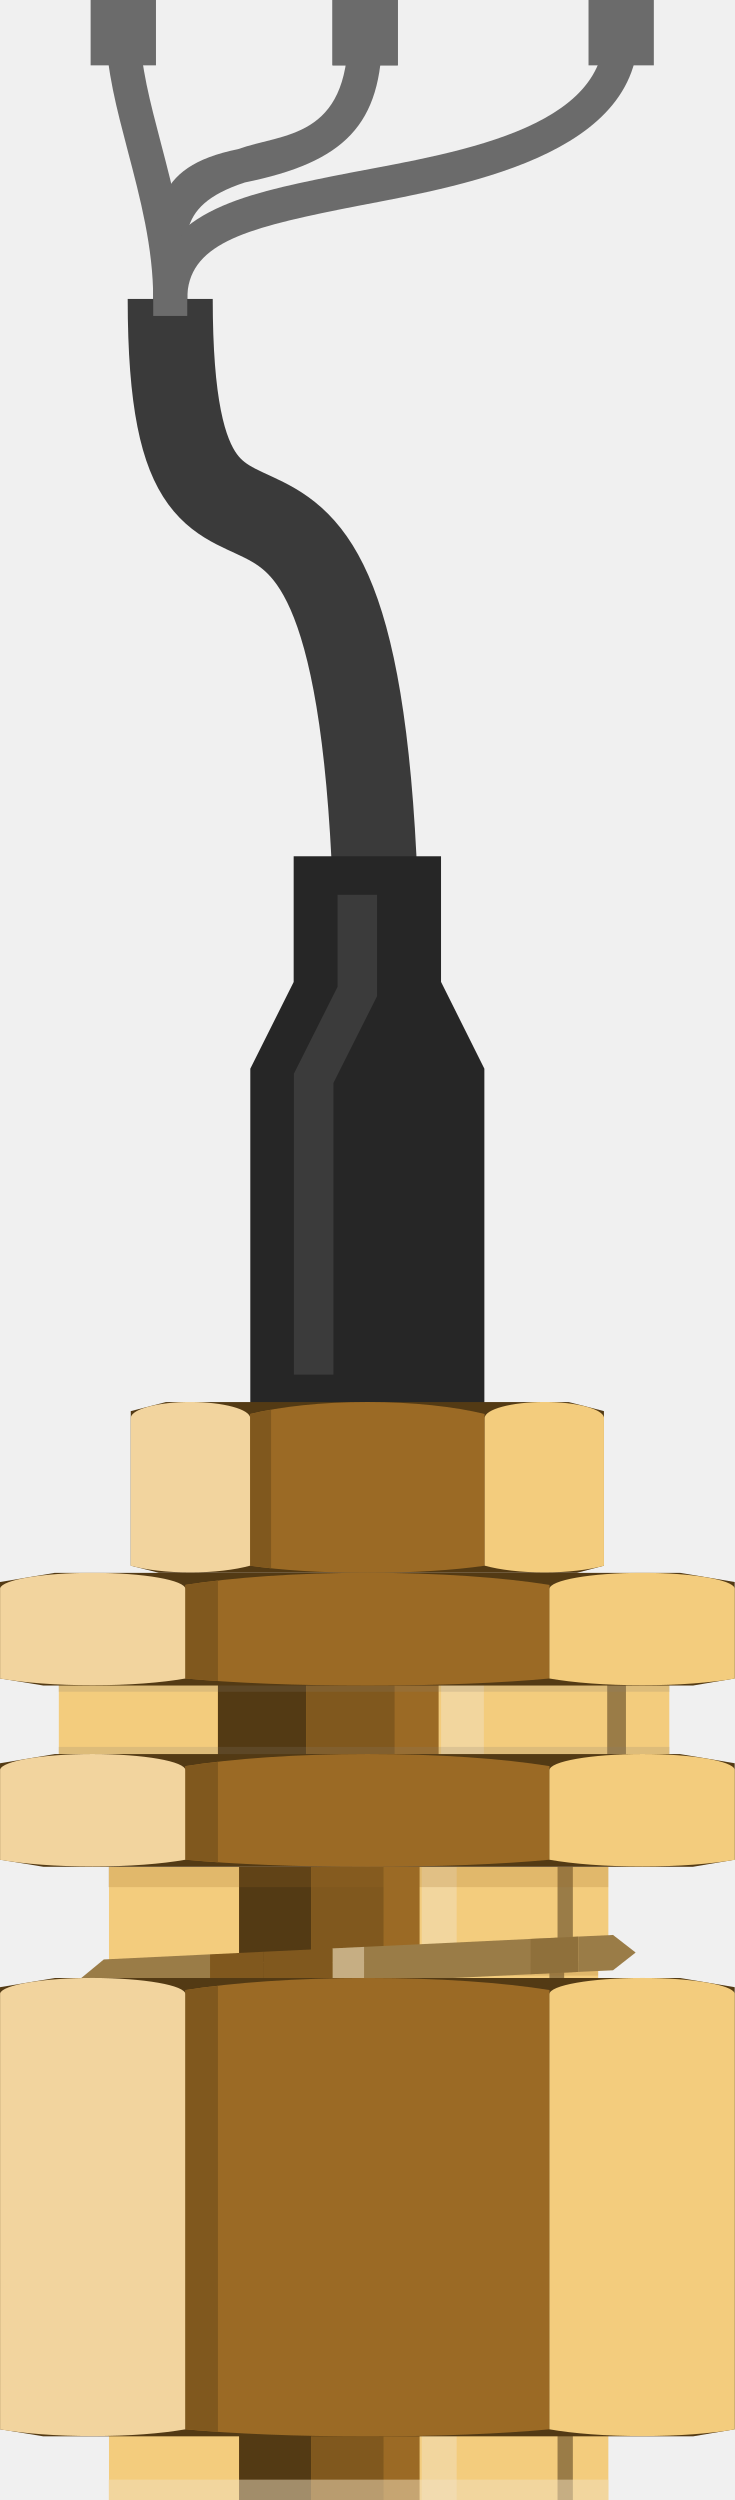
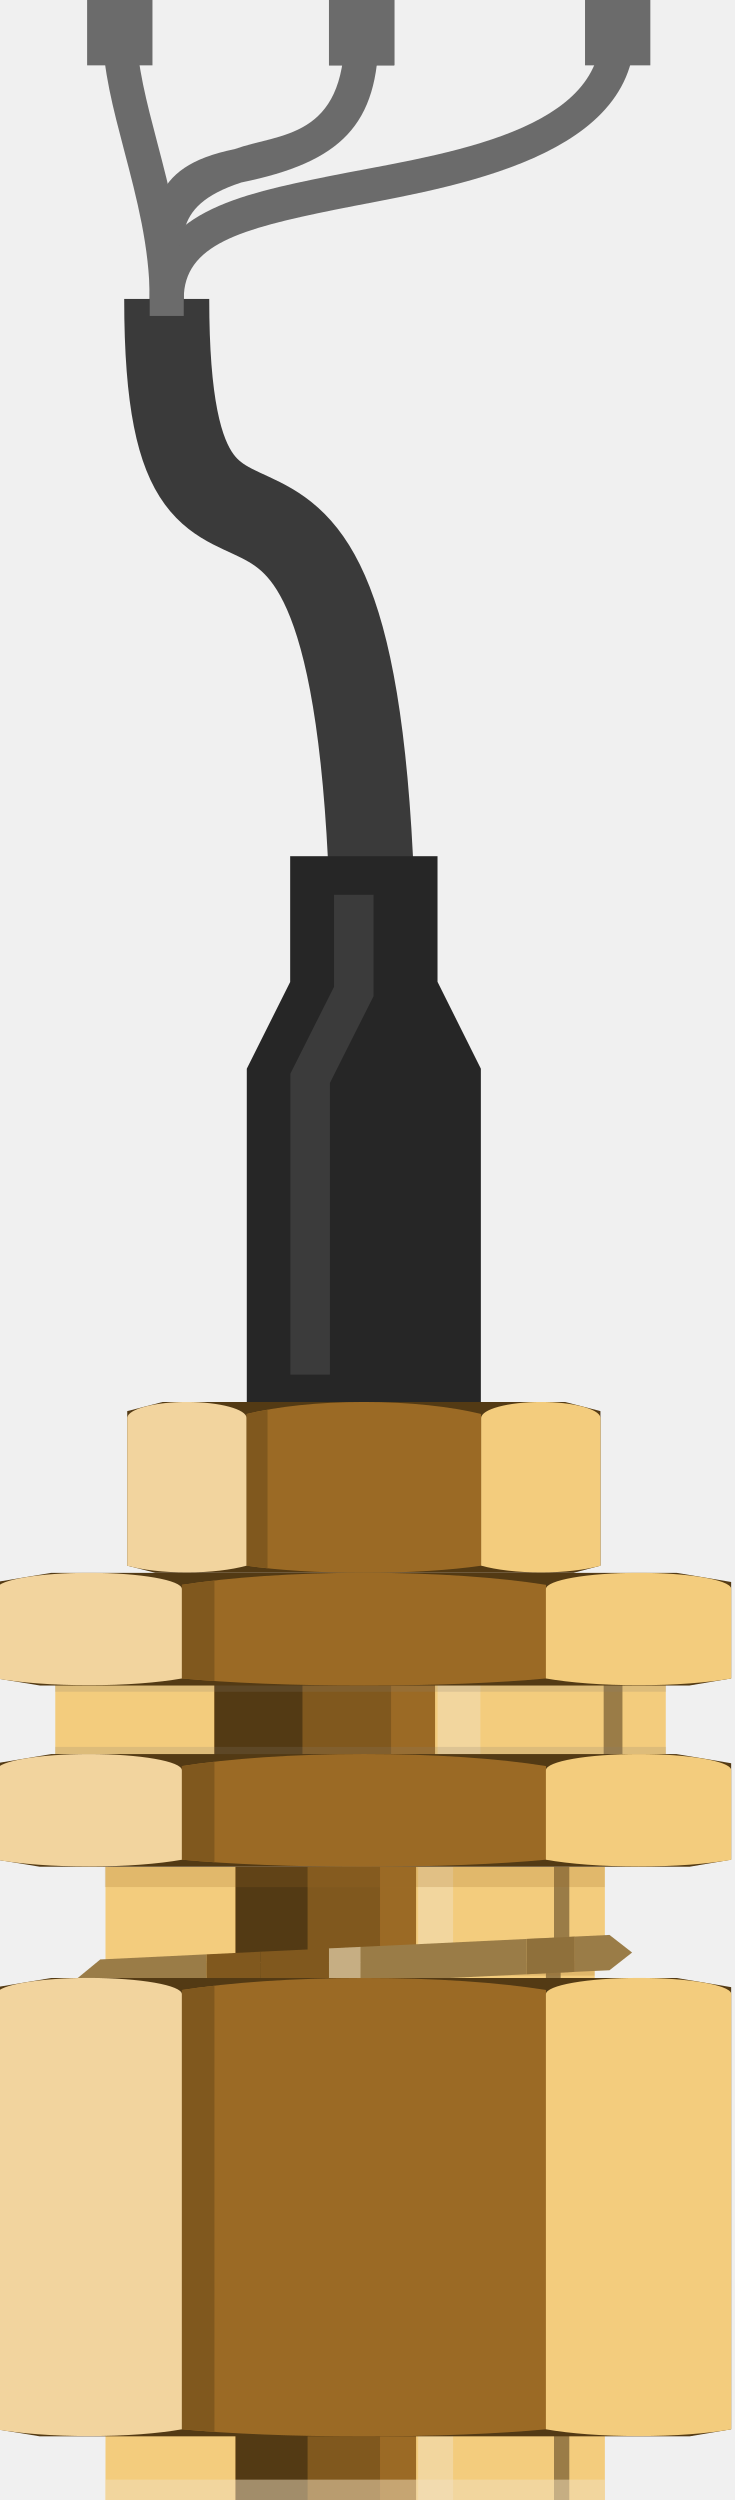
- <svg xmlns="http://www.w3.org/2000/svg" version="1.1" id="Ebene_1" x="0px" y="0px" width="21.598px" height="73.493px" viewBox="-1.701 5.437 21.598 73.493" enable-background="new -1.701 5.437 21.598 73.493" xml:space="preserve">
-   <g id="silkscreen">
- </g>
-   <g id="Ebene_1_1_">
-     <g>
-       <path fill="#6B6B6B" d="M3.803,14.725h-1v-0.5c0-2.533,2.664-3.076,5.239-3.602c2.971-0.604,8.018-1.176,8.018-4.227v-0.5h1v0.5    c0,3.867-5.89,4.61-8.818,5.207c-2.762,0.563-4.439,1.02-4.439,2.621L3.803,14.725L3.803,14.725z" />
-     </g>
-     <g>
-       <path fill="#6B6B6B" d="M3.803,14.725h-1v-0.5c0-2.533-0.08-3.879,2.495-4.404c1.318-0.477,3.235-0.274,3.235-3.424v-0.5h1v0.5    c0,2.718-1.107,3.808-4.036,4.404c-2.194,0.719-1.695,1.822-1.695,3.424L3.803,14.725L3.803,14.725z" />
-     </g>
-     <path fill="none" stroke="#3A3A3A" stroke-width="2.5" stroke-miterlimit="10" d="M3.303,14.225c0,12.32,6.096-1.619,6.096,21.131" />
-     <polygon fill="#262626" points="11.264,34.301 11.264,30.608 6.932,30.608 6.932,34.305 5.657,36.854 5.657,47.264 12.538,47.264    12.538,36.854  " />
-     <g>
+ <svg xmlns="http://www.w3.org/2000/svg" version="1.1" id="Ebene_1" x="0px" y="0px" width="21.598px" height="73.493px" viewBox="0 0 21.598 73.493" enable-background="new 0 0 21.598 73.493" xml:space="preserve">
+   <g>
+     <g id="silkscreen">
+ 	</g>
+     <g id="Ebene_1_1_">
      <g>
-         <rect x="1.802" y="63.131" fill="#F3CC7D" width="14.082" height="12.111" />
-         <rect x="14.45" y="63.131" fill="#9A7C47" width="0.434" height="12.111" />
-         <rect x="5.471" y="63.131" fill="#9B6A25" width="5.09" height="12.111" />
-         <rect x="10.619" y="63.131" opacity="0.5" fill="#F2E0C0" enable-background="new    " width="0.985" height="12.111" />
-         <rect x="5.471" y="63.131" fill="#533A14" width="2.037" height="12.111" />
-         <rect x="7.509" y="63.131" fill="#80581E" width="2.037" height="12.111" />
+         <path fill="#6B6B6B" d="M5.401,9.288h-1v-0.5c0-2.533,2.664-3.076,5.239-3.602c2.971-0.604,8.018-1.176,8.018-4.227v-0.5h1v0.5     c0,3.867-5.89,4.61-8.817,5.207c-2.763,0.563-4.439,1.02-4.439,2.621V9.288L5.401,9.288z" />
      </g>
      <g>
-         <rect x="1.503" y="75.242" fill="#F3CC7D" width="14.68" height="3.688" />
-         <rect x="14.689" y="75.242" fill="#9A7C47" width="0.45" height="3.688" />
-         <rect x="5.328" y="75.242" fill="#9B6A25" width="5.306" height="3.688" />
-         <rect x="10.696" y="75.242" opacity="0.5" fill="#F2E0C0" enable-background="new    " width="1.027" height="3.688" />
-         <rect x="5.328" y="75.242" fill="#533A14" width="2.123" height="3.688" />
-         <rect x="7.451" y="75.242" fill="#80581E" width="2.123" height="3.688" />
+         <path fill="#6B6B6B" d="M5.401,9.288h-1v-0.5c0-2.533-0.08-3.879,2.495-4.404c1.318-0.477,3.235-0.274,3.235-3.424v-0.5h1v0.5     c0,2.718-1.107,3.808-4.036,4.404C4.901,6.083,5.4,7.186,5.4,8.788L5.401,9.288L5.401,9.288z" />
+       </g>
+       <path fill="none" stroke="#3A3A3A" stroke-width="2.5" stroke-miterlimit="10" d="M4.901,8.788c0,12.32,6.096-1.619,6.096,21.131" />
+       <polygon fill="#262626" points="12.862,28.863 12.862,25.17 8.53,25.17 8.53,28.868 7.255,31.417 7.255,41.827 14.136,41.827     14.136,31.417   " />
+       <g>
+         <g>
+           <rect x="3.4" y="57.694" fill="#F3CC7D" width="14.082" height="12.111" />
+           <rect x="16.048" y="57.694" fill="#9A7C47" width="0.434" height="12.111" />
+           <rect x="7.069" y="57.694" fill="#9B6A25" width="5.09" height="12.111" />
+           <rect x="12.217" y="57.694" opacity="0.5" fill="#F2E0C0" enable-background="new    " width="0.984" height="12.111" />
+           <rect x="7.069" y="57.694" fill="#533A14" width="2.037" height="12.111" />
+           <rect x="9.107" y="57.694" fill="#80581E" width="2.037" height="12.111" />
+         </g>
+         <g>
+           <rect x="3.101" y="69.805" fill="#F3CC7D" width="14.68" height="3.688" />
+           <rect x="16.286" y="69.805" fill="#9A7C47" width="0.45" height="3.688" />
+           <rect x="6.926" y="69.805" fill="#9B6A25" width="5.306" height="3.688" />
+           <rect x="12.293" y="69.805" opacity="0.5" fill="#F2E0C0" enable-background="new    " width="1.027" height="3.688" />
+           <rect x="6.926" y="69.805" fill="#533A14" width="2.123" height="3.688" />
+           <rect x="9.049" y="69.805" fill="#80581E" width="2.123" height="3.688" />
+         </g>
+         <g>
+           <rect x="3.101" y="54.879" fill="#F3CC7D" width="14.68" height="2.813" />
+           <rect x="16.286" y="54.879" fill="#9A7C47" width="0.45" height="2.813" />
+           <rect x="6.926" y="54.879" fill="#9B6A25" width="5.306" height="2.813" />
+           <rect x="12.293" y="54.879" opacity="0.5" fill="#F2E0C0" enable-background="new    " width="1.027" height="2.813" />
+           <rect x="6.926" y="54.879" fill="#533A14" width="2.123" height="2.813" />
+           <rect x="9.049" y="54.879" fill="#80581E" width="2.123" height="2.813" />
+         </g>
+         <rect x="3.084" y="54.879" opacity="0.2" fill="#9B6A25" enable-background="new    " width="14.695" height="0.596" />
+         <rect x="3.084" y="72.895" opacity="0.5" fill="#F2E0C0" enable-background="new    " width="14.695" height="0.598" />
+         <rect x="3.398" y="57.661" opacity="0.2" fill="#9B6A25" enable-background="new    " width="14.084" height="0.418" />
+         <rect x="3.398" y="69.387" opacity="0.2" fill="#9B6A25" enable-background="new    " width="14.084" height="0.418" />
+         <g>
+           <polygon fill="#9A7C47" points="17.917,57.92 18.582,57.399 17.917,56.881 16.896,56.93 16.896,57.968     " />
+           <polygon fill="#9A7C47" points="2.948,57.602 2.281,58.151 2.948,58.641 6.071,58.491 6.071,57.452     " />
+           <polygon fill="#9A7C47" points="15.482,56.999 10.601,57.233 10.601,58.272 15.482,58.038     " />
+           <polygon fill="#9A7C47" points="9.668,57.278 9.668,58.317 10.601,58.272 10.601,57.233     " />
+           <polygon opacity="0.5" fill="#F2E0C0" enable-background="new    " points="9.668,57.278 9.668,58.317 10.601,58.272       10.601,57.233     " />
+           <polygon fill="#80581E" points="7.653,57.375 6.071,57.452 6.071,58.491 7.653,58.415     " />
+           <polygon fill="#80581E" points="7.653,58.415 9.668,58.317 9.668,57.278 7.653,57.375     " />
+           <polygon fill="#9A7C47" points="16.896,57.968 16.896,56.93 15.482,56.999 15.482,58.038     " />
+           <polygon opacity="0.5" fill="#846330" enable-background="new    " points="16.896,57.968 16.896,56.93 15.482,56.999       15.482,58.038     " />
+         </g>
+         <g>
+           <polygon fill="#9A7C47" points="17.917,59.68 18.582,59.161 17.917,58.641 16.896,58.688 16.896,59.729     " />
+           <polygon fill="#9A7C47" points="2.948,59.36 2.281,59.913 2.948,60.401 6.071,60.25 6.071,59.211     " />
+           <polygon fill="#9A7C47" points="15.482,58.758 10.601,58.993 10.601,60.034 15.482,59.797     " />
+           <polygon fill="#9A7C47" points="9.668,59.038 9.668,60.079 10.601,60.034 10.601,58.993     " />
+           <polygon opacity="0.5" fill="#F2E0C0" enable-background="new    " points="9.668,59.038 9.668,60.079 10.601,60.034       10.601,58.993     " />
+           <polygon fill="#80581E" points="7.653,59.135 6.071,59.211 6.071,60.25 7.653,60.174     " />
+           <polygon fill="#80581E" points="7.653,60.174 9.668,60.079 9.668,59.038 7.653,59.135     " />
+           <polygon fill="#9A7C47" points="16.896,59.729 16.896,58.688 15.482,58.758 15.482,59.797     " />
+           <polygon opacity="0.5" fill="#846330" enable-background="new    " points="16.896,59.729 16.896,58.688 15.482,58.758       15.482,59.797     " />
+         </g>
+         <g>
+           <polygon fill="#9A7C47" points="17.917,61.44 18.582,60.92 17.917,60.399 16.896,60.448 16.896,61.489     " />
+           <polygon fill="#9A7C47" points="2.948,61.122 2.281,61.672 2.948,62.161 6.071,62.01 6.071,60.971     " />
+           <polygon fill="#9A7C47" points="15.482,60.518 10.601,60.752 10.601,61.793 15.482,61.557     " />
+           <polygon fill="#9A7C47" points="9.668,60.797 9.668,61.838 10.601,61.793 10.601,60.752     " />
+           <polygon opacity="0.5" fill="#F2E0C0" enable-background="new    " points="9.668,60.797 9.668,61.838 10.601,61.793       10.601,60.752     " />
+           <polygon fill="#80581E" points="7.653,60.895 6.071,60.971 6.071,62.01 7.653,61.934     " />
+           <polygon fill="#80581E" points="7.653,61.934 9.668,61.838 9.668,60.797 7.653,60.895     " />
+           <polygon fill="#9A7C47" points="16.896,61.489 16.896,60.448 15.482,60.518 15.482,61.557     " />
+           <polygon opacity="0.5" fill="#846330" enable-background="new    " points="16.896,61.489 16.896,60.448 15.482,60.518       15.482,61.557     " />
+         </g>
+         <g>
+           <polygon fill="#9A7C47" points="17.917,63.2 18.582,62.68 17.917,62.161 16.896,62.209 16.896,63.249     " />
+           <polygon fill="#9A7C47" points="2.948,62.881 2.281,63.432 2.948,63.92 6.071,63.77 6.071,62.729     " />
+           <polygon fill="#9A7C47" points="15.482,62.276 10.601,62.512 10.601,63.552 15.482,63.317     " />
+           <polygon fill="#9A7C47" points="9.668,62.557 9.668,63.598 10.601,63.552 10.601,62.512     " />
+           <polygon opacity="0.5" fill="#F2E0C0" enable-background="new    " points="9.668,62.557 9.668,63.598 10.601,63.552       10.601,62.512     " />
+           <polygon fill="#80581E" points="7.653,62.653 6.071,62.729 6.071,63.77 7.653,63.694     " />
+           <polygon fill="#80581E" points="7.653,63.694 9.668,63.598 9.668,62.557 7.653,62.653     " />
+           <polygon fill="#9A7C47" points="16.896,63.249 16.896,62.209 15.482,62.276 15.482,63.317     " />
+           <polygon opacity="0.5" fill="#846330" enable-background="new    " points="16.896,63.249 16.896,62.209 15.482,62.276       15.482,63.317     " />
+         </g>
+         <g>
+           <polygon fill="#9A7C47" points="17.917,64.959 18.582,64.438 17.917,63.92 16.896,63.968 16.896,65.008     " />
+           <polygon fill="#9A7C47" points="2.948,64.641 2.281,65.19 2.948,65.68 6.071,65.53 6.071,64.489     " />
+           <polygon fill="#9A7C47" points="15.482,64.038 10.601,64.272 10.601,65.311 15.482,65.077     " />
+           <polygon fill="#9A7C47" points="9.668,64.317 9.668,65.356 10.601,65.311 10.601,64.272     " />
+           <polygon opacity="0.5" fill="#F2E0C0" enable-background="new    " points="9.668,64.317 9.668,65.356 10.601,65.311       10.601,64.272     " />
+           <polygon fill="#80581E" points="7.653,64.415 6.071,64.489 6.071,65.53 7.653,65.454     " />
+           <polygon fill="#80581E" points="7.653,65.454 9.668,65.356 9.668,64.317 7.653,64.415     " />
+           <polygon fill="#9A7C47" points="16.896,65.008 16.896,63.968 15.482,64.038 15.482,65.077     " />
+           <polygon opacity="0.5" fill="#846330" enable-background="new    " points="16.896,65.008 16.896,63.968 15.482,64.038       15.482,65.077     " />
+         </g>
+         <g>
+           <polygon fill="#9A7C47" points="17.917,66.718 18.582,66.198 17.917,65.68 16.896,65.729 16.896,66.768     " />
+           <polygon fill="#9A7C47" points="2.948,66.399 2.281,66.952 2.948,67.44 6.071,67.29 6.071,66.25     " />
+           <polygon fill="#9A7C47" points="15.482,65.797 10.601,66.032 10.601,67.071 15.482,66.836     " />
+           <polygon fill="#9A7C47" points="9.668,66.077 9.668,67.118 10.601,67.071 10.601,66.032     " />
+           <polygon opacity="0.5" fill="#F2E0C0" enable-background="new    " points="9.668,66.077 9.668,67.118 10.601,67.071       10.601,66.032     " />
+           <polygon fill="#80581E" points="7.653,66.174 6.071,66.25 6.071,67.29 7.653,67.213     " />
+           <polygon fill="#80581E" points="7.653,67.213 9.668,67.118 9.668,66.077 7.653,66.174     " />
+           <polygon fill="#9A7C47" points="16.896,66.768 16.896,65.729 15.482,65.797 15.482,66.836     " />
+           <polygon opacity="0.5" fill="#846330" enable-background="new    " points="16.896,66.768 16.896,65.729 15.482,65.797       15.482,66.836     " />
+         </g>
+         <g>
+           <polygon fill="#9A7C47" points="17.917,68.479 18.582,67.959 17.917,67.438 16.896,67.487 16.896,68.528     " />
+           <polygon fill="#9A7C47" points="2.948,68.161 2.281,68.711 2.948,69.2 6.071,69.049 6.071,68.01     " />
+           <polygon fill="#9A7C47" points="15.482,67.557 10.601,67.792 10.601,68.833 15.482,68.596     " />
+           <polygon fill="#9A7C47" points="9.668,67.836 9.668,68.877 10.601,68.833 10.601,67.792     " />
+           <polygon opacity="0.5" fill="#F2E0C0" enable-background="new    " points="9.668,67.836 9.668,68.877 10.601,68.833       10.601,67.792     " />
+           <polygon fill="#80581E" points="7.653,67.934 6.071,68.01 6.071,69.049 7.653,68.973     " />
+           <polygon fill="#80581E" points="7.653,68.973 9.668,68.877 9.668,67.836 7.653,67.934     " />
+           <polygon fill="#9A7C47" points="16.896,68.528 16.896,67.487 15.482,67.557 15.482,68.596     " />
+           <polygon opacity="0.5" fill="#846330" enable-background="new    " points="16.896,68.528 16.896,67.487 15.482,67.557       15.482,68.596     " />
+         </g>
+         <g>
+           <polygon fill="#9A7C47" points="17.917,70.239 18.582,69.718 17.917,69.198 16.896,69.249 16.896,70.288     " />
+           <polygon fill="#9A7C47" points="2.948,69.92 2.281,70.471 2.948,70.959 6.071,70.809 6.071,69.77     " />
+           <polygon fill="#9A7C47" points="15.482,69.315 10.601,69.551 10.601,70.592 15.482,70.356     " />
+           <polygon fill="#9A7C47" points="9.668,69.596 9.668,70.637 10.601,70.592 10.601,69.551     " />
+           <polygon opacity="0.5" fill="#F2E0C0" enable-background="new    " points="9.668,69.596 9.668,70.637 10.601,70.592       10.601,69.551     " />
+           <polygon fill="#80581E" points="7.653,69.692 6.071,69.77 6.071,70.809 7.653,70.733     " />
+           <polygon fill="#80581E" points="7.653,70.733 9.668,70.637 9.668,69.596 7.653,69.692     " />
+           <polygon fill="#9A7C47" points="16.896,70.288 16.896,69.249 15.482,69.315 15.482,70.356     " />
+           <polygon opacity="0.5" fill="#846330" enable-background="new    " points="16.896,70.288 16.896,69.249 15.482,69.315       15.482,70.356     " />
+         </g>
      </g>
      <g>
-         <rect x="1.503" y="60.317" fill="#F3CC7D" width="14.68" height="2.812" />
-         <rect x="14.689" y="60.317" fill="#9A7C47" width="0.45" height="2.812" />
-         <rect x="5.328" y="60.317" fill="#9B6A25" width="5.306" height="2.812" />
-         <rect x="10.696" y="60.317" opacity="0.5" fill="#F2E0C0" enable-background="new    " width="1.027" height="2.812" />
-         <rect x="5.328" y="60.317" fill="#533A14" width="2.123" height="2.812" />
-         <rect x="7.451" y="60.317" fill="#80581E" width="2.123" height="2.812" />
+         <rect x="1.625" y="49.522" fill="#F3CC7D" width="17.947" height="2.254" />
+         <rect x="17.746" y="49.522" fill="#9A7C47" width="0.552" height="2.254" />
+         <rect x="6.304" y="49.522" fill="#9B6A25" width="6.486" height="2.254" />
+         <rect x="12.864" y="49.522" opacity="0.5" fill="#F2E0C0" enable-background="new    " width="1.257" height="2.254" />
+         <rect x="6.304" y="49.522" fill="#533A14" width="2.596" height="2.254" />
+         <rect x="8.9" y="49.522" fill="#80581E" width="2.597" height="2.254" />
      </g>
-       <rect x="1.487" y="60.317" opacity="0.2" fill="#9B6A25" enable-background="new    " width="14.695" height="0.596" />
-       <rect x="1.487" y="78.332" opacity="0.5" fill="#F2E0C0" enable-background="new    " width="14.695" height="0.598" />
-       <rect x="1.8" y="63.098" opacity="0.2" fill="#9B6A25" enable-background="new    " width="14.084" height="0.418" />
-       <rect x="1.8" y="74.824" opacity="0.2" fill="#9B6A25" enable-background="new    " width="14.084" height="0.418" />
+       <rect x="1.619" y="51.354" opacity="0.2" fill="#897E6E" enable-background="new    " width="17.96" height="0.424" />
+       <rect x="1.619" y="49.309" opacity="0.2" fill="#897E6E" enable-background="new    " width="17.96" height="0.424" />
      <g>
-         <polygon fill="#9A7C47" points="16.32,63.358 16.985,62.836 16.32,62.319 15.298,62.367 15.298,63.406    " />
-         <polygon fill="#9A7C47" points="1.35,63.039 0.684,63.588 1.35,64.078 4.473,63.928 4.473,62.889    " />
-         <polygon fill="#9A7C47" points="13.884,62.436 9.003,62.67 9.003,63.709 13.884,63.475    " />
-         <polygon fill="#9A7C47" points="8.071,62.715 8.071,63.754 9.003,63.709 9.003,62.67    " />
-         <polygon opacity="0.5" fill="#F2E0C0" enable-background="new    " points="8.071,62.715 8.071,63.754 9.003,63.709 9.003,62.67         " />
-         <polygon fill="#80581E" points="6.055,62.813 4.473,62.889 4.473,63.928 6.055,63.852    " />
-         <polygon fill="#80581E" points="6.055,63.852 8.071,63.754 8.071,62.715 6.055,62.813    " />
-         <polygon fill="#9A7C47" points="15.298,63.406 15.298,62.367 13.884,62.436 13.884,63.475    " />
-         <polygon opacity="0.5" fill="#846330" enable-background="new    " points="15.298,63.406 15.298,62.367 13.884,62.436      13.884,63.475    " />
+         <g>
+           <polygon fill="#533A14" points="19.887,51.565 1.508,51.565 -0.103,51.834 -0.103,54.668 1.171,54.877 20.271,54.877       21.494,54.668 21.494,51.834     " />
+           <path fill="#9B6A25" d="M5.348,54.67c1.382,0.129,3.271,0.209,5.353,0.209s3.969-0.08,5.351-0.209v-2.752      c-1.383-0.223-3.27-0.355-5.352-0.355S6.729,51.7,5.347,51.917L5.348,54.67L5.348,54.67z" />
+           <path fill="#F3CC7D" d="M16.048,52.042v2.629c0.694,0.123,1.66,0.199,2.729,0.199c1.063,0,2.022-0.076,2.717-0.197v-2.611      v-0.043c-0.064-0.252-1.252-0.455-2.717-0.455C17.269,51.565,16.048,51.778,16.048,52.042z" />
+           <path fill="#F2D49E" d="M5.348,52.042v2.629c-0.696,0.123-1.659,0.199-2.729,0.199c-1.063,0-2.022-0.076-2.719-0.197v-2.611      v-0.043c0.064-0.252,1.251-0.455,2.718-0.455C4.124,51.565,5.348,51.778,5.348,52.042z" />
+         </g>
+         <path fill="#80581E" d="M6.304,51.793c-0.335,0.037-0.662,0.078-0.956,0.125v2.752c0.294,0.023,0.62,0.051,0.956,0.074V51.793z" />
      </g>
      <g>
-         <polygon fill="#9A7C47" points="16.32,65.117 16.985,64.598 16.32,64.078 15.298,64.125 15.298,65.166    " />
-         <polygon fill="#9A7C47" points="1.35,64.797 0.684,65.35 1.35,65.838 4.473,65.688 4.473,64.649    " />
-         <polygon fill="#9A7C47" points="13.884,64.196 9.003,64.43 9.003,65.471 13.884,65.235    " />
-         <polygon fill="#9A7C47" points="8.071,64.475 8.071,65.516 9.003,65.471 9.003,64.43    " />
-         <polygon opacity="0.5" fill="#F2E0C0" enable-background="new    " points="8.071,64.475 8.071,65.516 9.003,65.471 9.003,64.43         " />
-         <polygon fill="#80581E" points="6.055,64.573 4.473,64.649 4.473,65.688 6.055,65.612    " />
-         <polygon fill="#80581E" points="6.055,65.612 8.071,65.516 8.071,64.475 6.055,64.573    " />
-         <polygon fill="#9A7C47" points="15.298,65.166 15.298,64.125 13.884,64.196 13.884,65.235    " />
-         <polygon opacity="0.5" fill="#846330" enable-background="new    " points="15.298,65.166 15.298,64.125 13.884,64.196      13.884,65.235    " />
+         <g>
+           <polygon fill="#533A14" points="19.887,46.237 1.508,46.237 -0.103,46.506 -0.103,49.34 1.171,49.549 20.271,49.549       21.494,49.34 21.494,46.506     " />
+           <path fill="#9B6A25" d="M5.348,49.342c1.382,0.129,3.271,0.209,5.353,0.209s3.969-0.08,5.351-0.209V46.59      c-1.382-0.219-3.269-0.355-5.351-0.355S6.73,46.373,5.348,46.59V49.342z" />
+           <path fill="#F3CC7D" d="M16.048,46.713v2.629c0.694,0.123,1.66,0.199,2.729,0.199c1.063,0,2.022-0.076,2.717-0.197v-2.611V46.69      c-0.064-0.252-1.252-0.453-2.717-0.453C17.269,46.237,16.048,46.452,16.048,46.713z" />
+           <path fill="#F2D49E" d="M5.348,46.713v2.629c-0.696,0.123-1.659,0.199-2.729,0.199c-1.063,0-2.022-0.076-2.719-0.197v-2.611      V46.69c0.065-0.252,1.252-0.453,2.719-0.453C4.124,46.237,5.348,46.452,5.348,46.713z" />
+         </g>
+         <path fill="#80581E" d="M6.304,46.465c-0.335,0.037-0.662,0.078-0.956,0.125v2.752c0.294,0.027,0.62,0.051,0.956,0.074V46.465z" />
      </g>
      <g>
-         <polygon fill="#9A7C47" points="16.32,66.877 16.985,66.358 16.32,65.836 15.298,65.885 15.298,66.926    " />
-         <polygon fill="#9A7C47" points="1.35,66.559 0.684,67.11 1.35,67.598 4.473,67.448 4.473,66.408    " />
-         <polygon fill="#9A7C47" points="13.884,65.955 9.003,66.19 9.003,67.231 13.884,66.994    " />
-         <polygon fill="#9A7C47" points="8.071,66.235 8.071,67.276 9.003,67.231 9.003,66.19    " />
-         <polygon opacity="0.5" fill="#F2E0C0" enable-background="new    " points="8.071,66.235 8.071,67.276 9.003,67.231 9.003,66.19         " />
-         <polygon fill="#80581E" points="6.055,66.332 4.473,66.408 4.473,67.448 6.055,67.371    " />
-         <polygon fill="#80581E" points="6.055,67.371 8.071,67.276 8.071,66.235 6.055,66.332    " />
-         <polygon fill="#9A7C47" points="15.298,66.926 15.298,65.885 13.884,65.955 13.884,66.994    " />
-         <polygon opacity="0.5" fill="#846330" enable-background="new    " points="15.298,66.926 15.298,65.885 13.884,65.955      13.884,66.994    " />
+         <g>
+           <polygon fill="#533A14" points="16.614,41.215 4.778,41.215 3.74,41.483 3.74,46.026 4.562,46.235 16.862,46.235 17.651,46.026       17.651,41.483     " />
+           <path fill="#9B6A25" d="M7.251,46.028c0.891,0.129,2.106,0.209,3.446,0.209c1.342,0,2.556-0.08,3.445-0.209v-4.461      c-0.891-0.217-2.104-0.353-3.445-0.353c-1.34,0-2.557,0.136-3.446,0.353V46.028z" />
+           <path fill="#F3CC7D" d="M14.144,41.69v4.336c0.447,0.123,1.069,0.199,1.758,0.199c0.684,0,1.303-0.076,1.75-0.197v-4.316v-0.043      c-0.043-0.252-0.807-0.455-1.75-0.455C14.929,41.215,14.144,41.427,14.144,41.69z" />
+           <path fill="#F2D49E" d="M7.251,41.69v4.336c-0.448,0.123-1.068,0.199-1.759,0.199c-0.687,0-1.303-0.076-1.752-0.197v-4.316      v-0.043c0.043-0.252,0.809-0.455,1.752-0.455C6.464,41.215,7.251,41.427,7.251,41.69z" />
+         </g>
+         <path fill="#80581E" d="M7.865,41.442c-0.215,0.039-0.426,0.078-0.614,0.125v4.461c0.188,0.027,0.399,0.051,0.614,0.074V41.442z" />
+       </g>
+       <polyline opacity="0.1" fill="none" stroke="#FFFFFF" stroke-width="1.16" stroke-miterlimit="10" enable-background="new    " points="    9.117,40.409 9.117,31.7 10.401,29.146 10.401,26.305   " />
+       <rect x="9.671" y="0" fill="#6B6B6B" width="1.921" height="1.921" />
+       <rect x="9.671" y="0" fill="#6B6B6B" width="1.921" height="1.921" />
+       <rect x="17.198" y="0" fill="#6B6B6B" width="1.92" height="1.921" />
+       <g>
+         <g>
+           <polygon fill="#533A14" points="19.887,58.147 1.508,58.147 -0.103,58.417 -0.103,71.413 1.171,71.622 20.271,71.622       21.494,71.413 21.494,58.417     " />
+           <path fill="#9B6A25" d="M5.348,71.415c1.382,0.129,3.271,0.209,5.353,0.209s3.969-0.08,5.351-0.209V58.501      c-1.382-0.224-3.269-0.354-5.351-0.354s-3.971,0.136-5.353,0.354V71.415z" />
+           <path fill="#F3CC7D" d="M16.048,58.625v12.79c0.694,0.123,1.66,0.199,2.729,0.199c1.063,0,2.022-0.076,2.717-0.197V58.643V58.6      c-0.064-0.252-1.252-0.455-2.717-0.455C17.269,58.147,16.048,58.36,16.048,58.625z" />
+           <path fill="#F2D49E" d="M5.348,58.625v12.79c-0.696,0.123-1.659,0.199-2.729,0.199c-1.063,0-2.022-0.076-2.719-0.197V58.643      V58.6c0.065-0.252,1.252-0.455,2.719-0.455C4.124,58.147,5.348,58.36,5.348,58.625z" />
+         </g>
+         <path fill="#80581E" d="M6.304,58.376c-0.335,0.037-0.662,0.078-0.956,0.125v12.913c0.294,0.023,0.62,0.051,0.956,0.074V58.376z" />
      </g>
      <g>
-         <polygon fill="#9A7C47" points="16.32,68.637 16.985,68.117 16.32,67.598 15.298,67.647 15.298,68.686    " />
-         <polygon fill="#9A7C47" points="1.35,68.319 0.684,68.869 1.35,69.358 4.473,69.207 4.473,68.166    " />
-         <polygon fill="#9A7C47" points="13.884,67.713 9.003,67.949 9.003,68.99 13.884,68.754    " />
-         <polygon fill="#9A7C47" points="8.071,67.994 8.071,69.035 9.003,68.99 9.003,67.949    " />
-         <polygon opacity="0.5" fill="#F2E0C0" enable-background="new    " points="8.071,67.994 8.071,69.035 9.003,68.99 9.003,67.949         " />
-         <polygon fill="#80581E" points="6.055,68.09 4.473,68.166 4.473,69.207 6.055,69.131    " />
-         <polygon fill="#80581E" points="6.055,69.131 8.071,69.035 8.071,67.994 6.055,68.09    " />
-         <polygon fill="#9A7C47" points="15.298,68.686 15.298,67.647 13.884,67.713 13.884,68.754    " />
-         <polygon opacity="0.5" fill="#846330" enable-background="new    " points="15.298,68.686 15.298,67.647 13.884,67.713      13.884,68.754    " />
+         <path fill="#6B6B6B" d="M5.401,9.288h-1v-0.5c0-1.507-0.381-2.958-0.75-4.361C3.327,3.194,3.022,2.032,3.022,0.96v-0.5h1v0.5     c0,0.941,0.29,2.044,0.596,3.212c0.367,1.395,0.783,2.979,0.783,4.615V9.288z" />
      </g>
-       <g>
-         <polygon fill="#9A7C47" points="16.32,70.397 16.985,69.875 16.32,69.358 15.298,69.406 15.298,70.446    " />
-         <polygon fill="#9A7C47" points="1.35,70.078 0.684,70.627 1.35,71.117 4.473,70.967 4.473,69.926    " />
-         <polygon fill="#9A7C47" points="13.884,69.475 9.003,69.709 9.003,70.748 13.884,70.514    " />
-         <polygon fill="#9A7C47" points="8.071,69.754 8.071,70.793 9.003,70.748 9.003,69.709    " />
-         <polygon opacity="0.5" fill="#F2E0C0" enable-background="new    " points="8.071,69.754 8.071,70.793 9.003,70.748      9.003,69.709    " />
-         <polygon fill="#80581E" points="6.055,69.852 4.473,69.926 4.473,70.967 6.055,70.891    " />
-         <polygon fill="#80581E" points="6.055,70.891 8.071,70.793 8.071,69.754 6.055,69.852    " />
-         <polygon fill="#9A7C47" points="15.298,70.446 15.298,69.406 13.884,69.475 13.884,70.514    " />
-         <polygon opacity="0.5" fill="#846330" enable-background="new    " points="15.298,70.446 15.298,69.406 13.884,69.475      13.884,70.514    " />
-       </g>
-       <g>
-         <polygon fill="#9A7C47" points="16.32,72.156 16.985,71.635 16.32,71.117 15.298,71.166 15.298,72.205    " />
-         <polygon fill="#9A7C47" points="1.35,71.836 0.684,72.389 1.35,72.877 4.473,72.727 4.473,71.688    " />
-         <polygon fill="#9A7C47" points="13.884,71.235 9.003,71.469 9.003,72.508 13.884,72.274    " />
-         <polygon fill="#9A7C47" points="8.071,71.514 8.071,72.555 9.003,72.508 9.003,71.469    " />
-         <polygon opacity="0.5" fill="#F2E0C0" enable-background="new    " points="8.071,71.514 8.071,72.555 9.003,72.508      9.003,71.469    " />
-         <polygon fill="#80581E" points="6.055,71.612 4.473,71.688 4.473,72.727 6.055,72.651    " />
-         <polygon fill="#80581E" points="6.055,72.651 8.071,72.555 8.071,71.514 6.055,71.612    " />
-         <polygon fill="#9A7C47" points="15.298,72.205 15.298,71.166 13.884,71.235 13.884,72.274    " />
-         <polygon opacity="0.5" fill="#846330" enable-background="new    " points="15.298,72.205 15.298,71.166 13.884,71.235      13.884,72.274    " />
-       </g>
-       <g>
-         <polygon fill="#9A7C47" points="16.32,73.916 16.985,73.397 16.32,72.875 15.298,72.924 15.298,73.965    " />
-         <polygon fill="#9A7C47" points="1.35,73.598 0.684,74.149 1.35,74.637 4.473,74.487 4.473,73.448    " />
-         <polygon fill="#9A7C47" points="13.884,72.994 9.003,73.229 9.003,74.27 13.884,74.033    " />
-         <polygon fill="#9A7C47" points="8.071,73.274 8.071,74.315 9.003,74.27 9.003,73.229    " />
-         <polygon opacity="0.5" fill="#F2E0C0" enable-background="new    " points="8.071,73.274 8.071,74.315 9.003,74.27 9.003,73.229         " />
-         <polygon fill="#80581E" points="6.055,73.371 4.473,73.448 4.473,74.487 6.055,74.41    " />
-         <polygon fill="#80581E" points="6.055,74.41 8.071,74.315 8.071,73.274 6.055,73.371    " />
-         <polygon fill="#9A7C47" points="15.298,73.965 15.298,72.924 13.884,72.994 13.884,74.033    " />
-         <polygon opacity="0.5" fill="#846330" enable-background="new    " points="15.298,73.965 15.298,72.924 13.884,72.994      13.884,74.033    " />
-       </g>
-       <g>
-         <polygon fill="#9A7C47" points="16.32,75.676 16.985,75.156 16.32,74.635 15.298,74.686 15.298,75.725    " />
-         <polygon fill="#9A7C47" points="1.35,75.358 0.684,75.908 1.35,76.397 4.473,76.246 4.473,75.207    " />
-         <polygon fill="#9A7C47" points="13.884,74.752 9.003,74.989 9.003,76.03 13.884,75.793    " />
-         <polygon fill="#9A7C47" points="8.071,75.033 8.071,76.074 9.003,76.03 9.003,74.989    " />
-         <polygon opacity="0.5" fill="#F2E0C0" enable-background="new    " points="8.071,75.033 8.071,76.074 9.003,76.03 9.003,74.989         " />
-         <polygon fill="#80581E" points="6.055,75.129 4.473,75.207 4.473,76.246 6.055,76.17    " />
-         <polygon fill="#80581E" points="6.055,76.17 8.071,76.074 8.071,75.033 6.055,75.129    " />
-         <polygon fill="#9A7C47" points="15.298,75.725 15.298,74.686 13.884,74.752 13.884,75.793    " />
-         <polygon opacity="0.5" fill="#846330" enable-background="new    " points="15.298,75.725 15.298,74.686 13.884,74.752      13.884,75.793    " />
-       </g>
+       <rect x="2.561" y="0" fill="#6B6B6B" width="1.921" height="1.921" />
    </g>
-     <g>
-       <rect x="0.028" y="54.959" fill="#F3CC7D" width="17.947" height="2.254" />
-       <rect x="16.149" y="54.959" fill="#9A7C47" width="0.551" height="2.254" />
-       <rect x="4.706" y="54.959" fill="#9B6A25" width="6.487" height="2.254" />
-       <rect x="11.266" y="54.959" opacity="0.5" fill="#F2E0C0" enable-background="new    " width="1.257" height="2.254" />
-       <rect x="4.706" y="54.959" fill="#533A14" width="2.596" height="2.254" />
-       <rect x="7.302" y="54.959" fill="#80581E" width="2.597" height="2.254" />
-     </g>
-     <rect x="0.022" y="56.791" opacity="0.2" fill="#897E6E" enable-background="new    " width="17.96" height="0.424" />
-     <rect x="0.022" y="54.746" opacity="0.2" fill="#897E6E" enable-background="new    " width="17.96" height="0.424" />
-     <g>
-       <g>
-         <polygon fill="#533A14" points="18.289,57.002 -0.09,57.002 -1.701,57.272 -1.701,60.106 -0.427,60.315 18.673,60.315      19.897,60.106 19.897,57.272    " />
-         <path fill="#9B6A25" d="M3.75,60.108c1.382,0.129,3.271,0.209,5.353,0.209s3.969-0.08,5.35-0.209v-2.752     C13.071,57.133,11.184,57,9.102,57s-3.971,0.137-5.353,0.355V60.108z" />
-         <path fill="#F3CC7D" d="M14.45,57.479v2.629c0.695,0.123,1.661,0.199,2.73,0.199c1.062,0,2.022-0.076,2.717-0.197v-2.611v-0.043     C19.832,57.203,18.645,57,17.18,57C15.671,57.002,14.45,57.215,14.45,57.479z" />
-         <path fill="#F2D49E" d="M3.75,57.479v2.629c-0.696,0.123-1.659,0.199-2.729,0.199c-1.064,0-2.023-0.076-2.719-0.197v-2.611     v-0.043C-1.634,57.203-0.447,57,1.02,57C2.527,57.002,3.75,57.215,3.75,57.479z" />
-       </g>
-       <path fill="#80581E" d="M4.706,57.231c-0.335,0.037-0.662,0.078-0.956,0.125v2.752c0.294,0.023,0.62,0.051,0.956,0.074V57.231z" />
-     </g>
-     <g>
-       <g>
-         <polygon fill="#533A14" points="18.289,51.674 -0.09,51.674 -1.701,51.944 -1.701,54.778 -0.427,54.987 18.673,54.987      19.897,54.778 19.897,51.944    " />
-         <path fill="#9B6A25" d="M3.75,54.78c1.382,0.129,3.271,0.209,5.353,0.209s3.969-0.08,5.35-0.209v-2.752     c-1.381-0.219-3.268-0.355-5.35-0.355s-3.971,0.137-5.353,0.355V54.78z" />
-         <path fill="#F3CC7D" d="M14.45,52.151v2.629c0.695,0.123,1.661,0.199,2.73,0.199c1.062,0,2.022-0.076,2.717-0.197V52.17v-0.043     c-0.065-0.252-1.252-0.453-2.717-0.453C15.671,51.674,14.45,51.889,14.45,52.151z" />
-         <path fill="#F2D49E" d="M3.75,52.151v2.629c-0.696,0.123-1.659,0.199-2.729,0.199c-1.064,0-2.023-0.076-2.719-0.197V52.17v-0.043     c0.065-0.252,1.252-0.453,2.719-0.453C2.527,51.674,3.75,51.889,3.75,52.151z" />
-       </g>
-       <path fill="#80581E" d="M4.706,51.903c-0.335,0.037-0.662,0.078-0.956,0.125v2.752c0.294,0.027,0.62,0.051,0.956,0.074V51.903z" />
-     </g>
-     <g>
-       <g>
-         <polygon fill="#533A14" points="15.016,46.653 3.18,46.653 2.143,46.92 2.143,51.463 2.964,51.672 15.264,51.672 16.053,51.463      16.053,46.92    " />
-         <path fill="#9B6A25" d="M5.654,51.465c0.89,0.129,2.106,0.209,3.446,0.209c1.342,0,2.556-0.08,3.445-0.209v-4.461     c-0.89-0.217-2.104-0.352-3.445-0.352c-1.34,0-2.557,0.135-3.446,0.352V51.465z" />
-         <path fill="#F3CC7D" d="M12.546,47.127v4.336c0.447,0.123,1.069,0.199,1.758,0.199c0.684,0,1.303-0.076,1.75-0.197v-4.316v-0.043     c-0.043-0.252-0.807-0.455-1.75-0.455C13.331,46.653,12.546,46.865,12.546,47.127z" />
-         <path fill="#F2D49E" d="M5.654,47.127v4.336c-0.449,0.123-1.069,0.199-1.759,0.199c-0.687,0-1.303-0.076-1.752-0.197v-4.316     v-0.043c0.043-0.252,0.808-0.455,1.752-0.455C4.866,46.653,5.654,46.865,5.654,47.127z" />
-       </g>
-       <path fill="#80581E" d="M6.268,46.879c-0.215,0.039-0.426,0.078-0.614,0.125v4.461c0.188,0.027,0.399,0.051,0.614,0.074V46.879z" />
-     </g>
-     <polyline opacity="0.1" fill="none" stroke="#FFFFFF" stroke-width="1.16" stroke-miterlimit="10" enable-background="new    " points="   7.52,45.846 7.52,37.137 8.803,34.584 8.803,31.742  " />
-     <rect x="8.073" y="5.437" fill="#6B6B6B" width="1.921" height="1.921" />
-     <rect x="8.073" y="5.437" fill="#6B6B6B" width="1.921" height="1.921" />
-     <rect x="15.6" y="5.437" fill="#6B6B6B" width="1.92" height="1.921" />
-     <g>
-       <g>
-         <polygon fill="#533A14" points="18.289,63.585 -0.09,63.585 -1.701,63.855 -1.701,76.85 -0.427,77.059 18.673,77.059      19.897,76.85 19.897,63.855    " />
-         <path fill="#9B6A25" d="M3.75,76.852c1.382,0.129,3.271,0.209,5.353,0.209s3.969-0.08,5.35-0.209V63.939     c-1.381-0.223-3.268-0.355-5.35-0.355S5.132,63.72,3.75,63.939V76.852z" />
-         <path fill="#F3CC7D" d="M14.45,64.062v12.79c0.695,0.123,1.661,0.199,2.73,0.199c1.062,0,2.022-0.076,2.717-0.197V64.081v-0.043     c-0.065-0.252-1.252-0.455-2.717-0.455C15.671,63.585,14.45,63.798,14.45,64.062z" />
-         <path fill="#F2D49E" d="M3.75,64.062v12.79c-0.696,0.123-1.659,0.199-2.729,0.199c-1.064,0-2.023-0.076-2.719-0.197V64.081     v-0.043c0.065-0.252,1.252-0.455,2.719-0.455C2.527,63.585,3.75,63.798,3.75,64.062z" />
-       </g>
-       <path fill="#80581E" d="M4.706,63.814c-0.335,0.037-0.662,0.078-0.956,0.125v12.913c0.294,0.023,0.62,0.051,0.956,0.074V63.814z" />
-     </g>
-     <g>
-       <path fill="#6B6B6B" d="M3.803,14.725h-1v-0.5c0-1.507-0.381-2.958-0.75-4.361C1.73,8.632,1.424,7.469,1.424,6.398v-0.5h1v0.5    c0,0.941,0.29,2.044,0.596,3.212c0.367,1.395,0.783,2.979,0.783,4.615V14.725z" />
-     </g>
-     <rect x="0.963" y="5.437" fill="#6B6B6B" width="1.921" height="1.921" />
  </g>
</svg>
